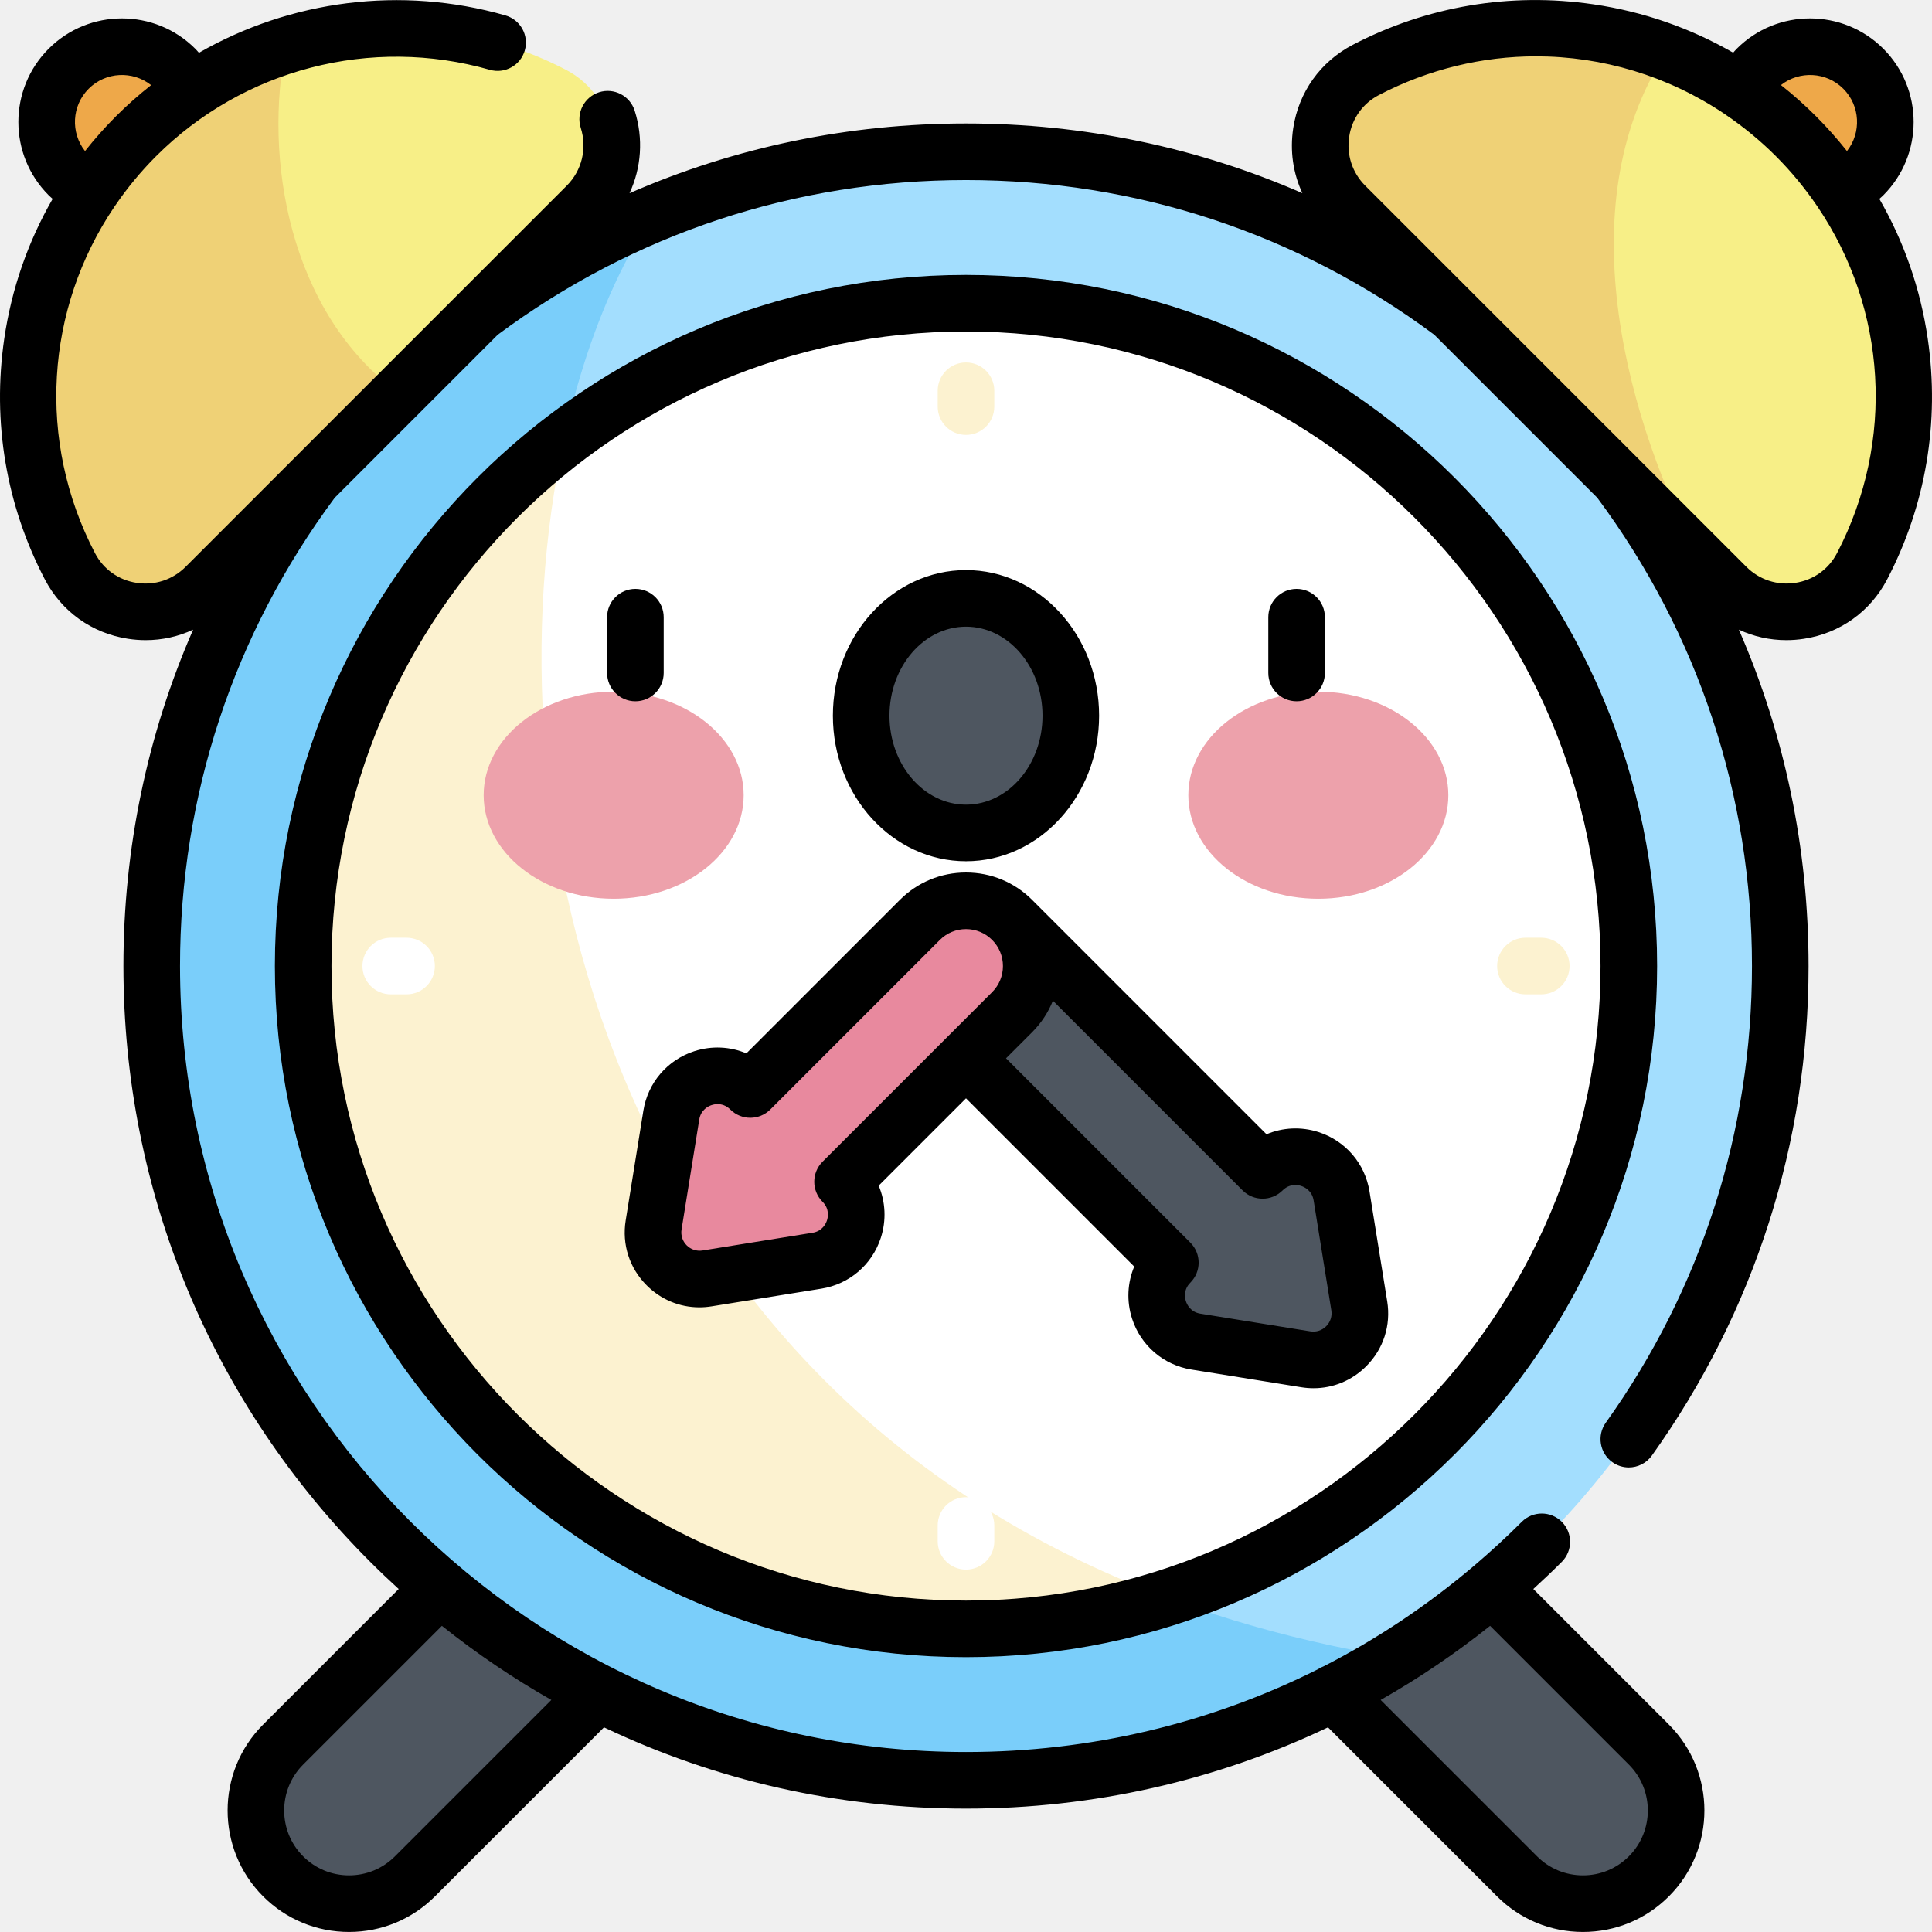
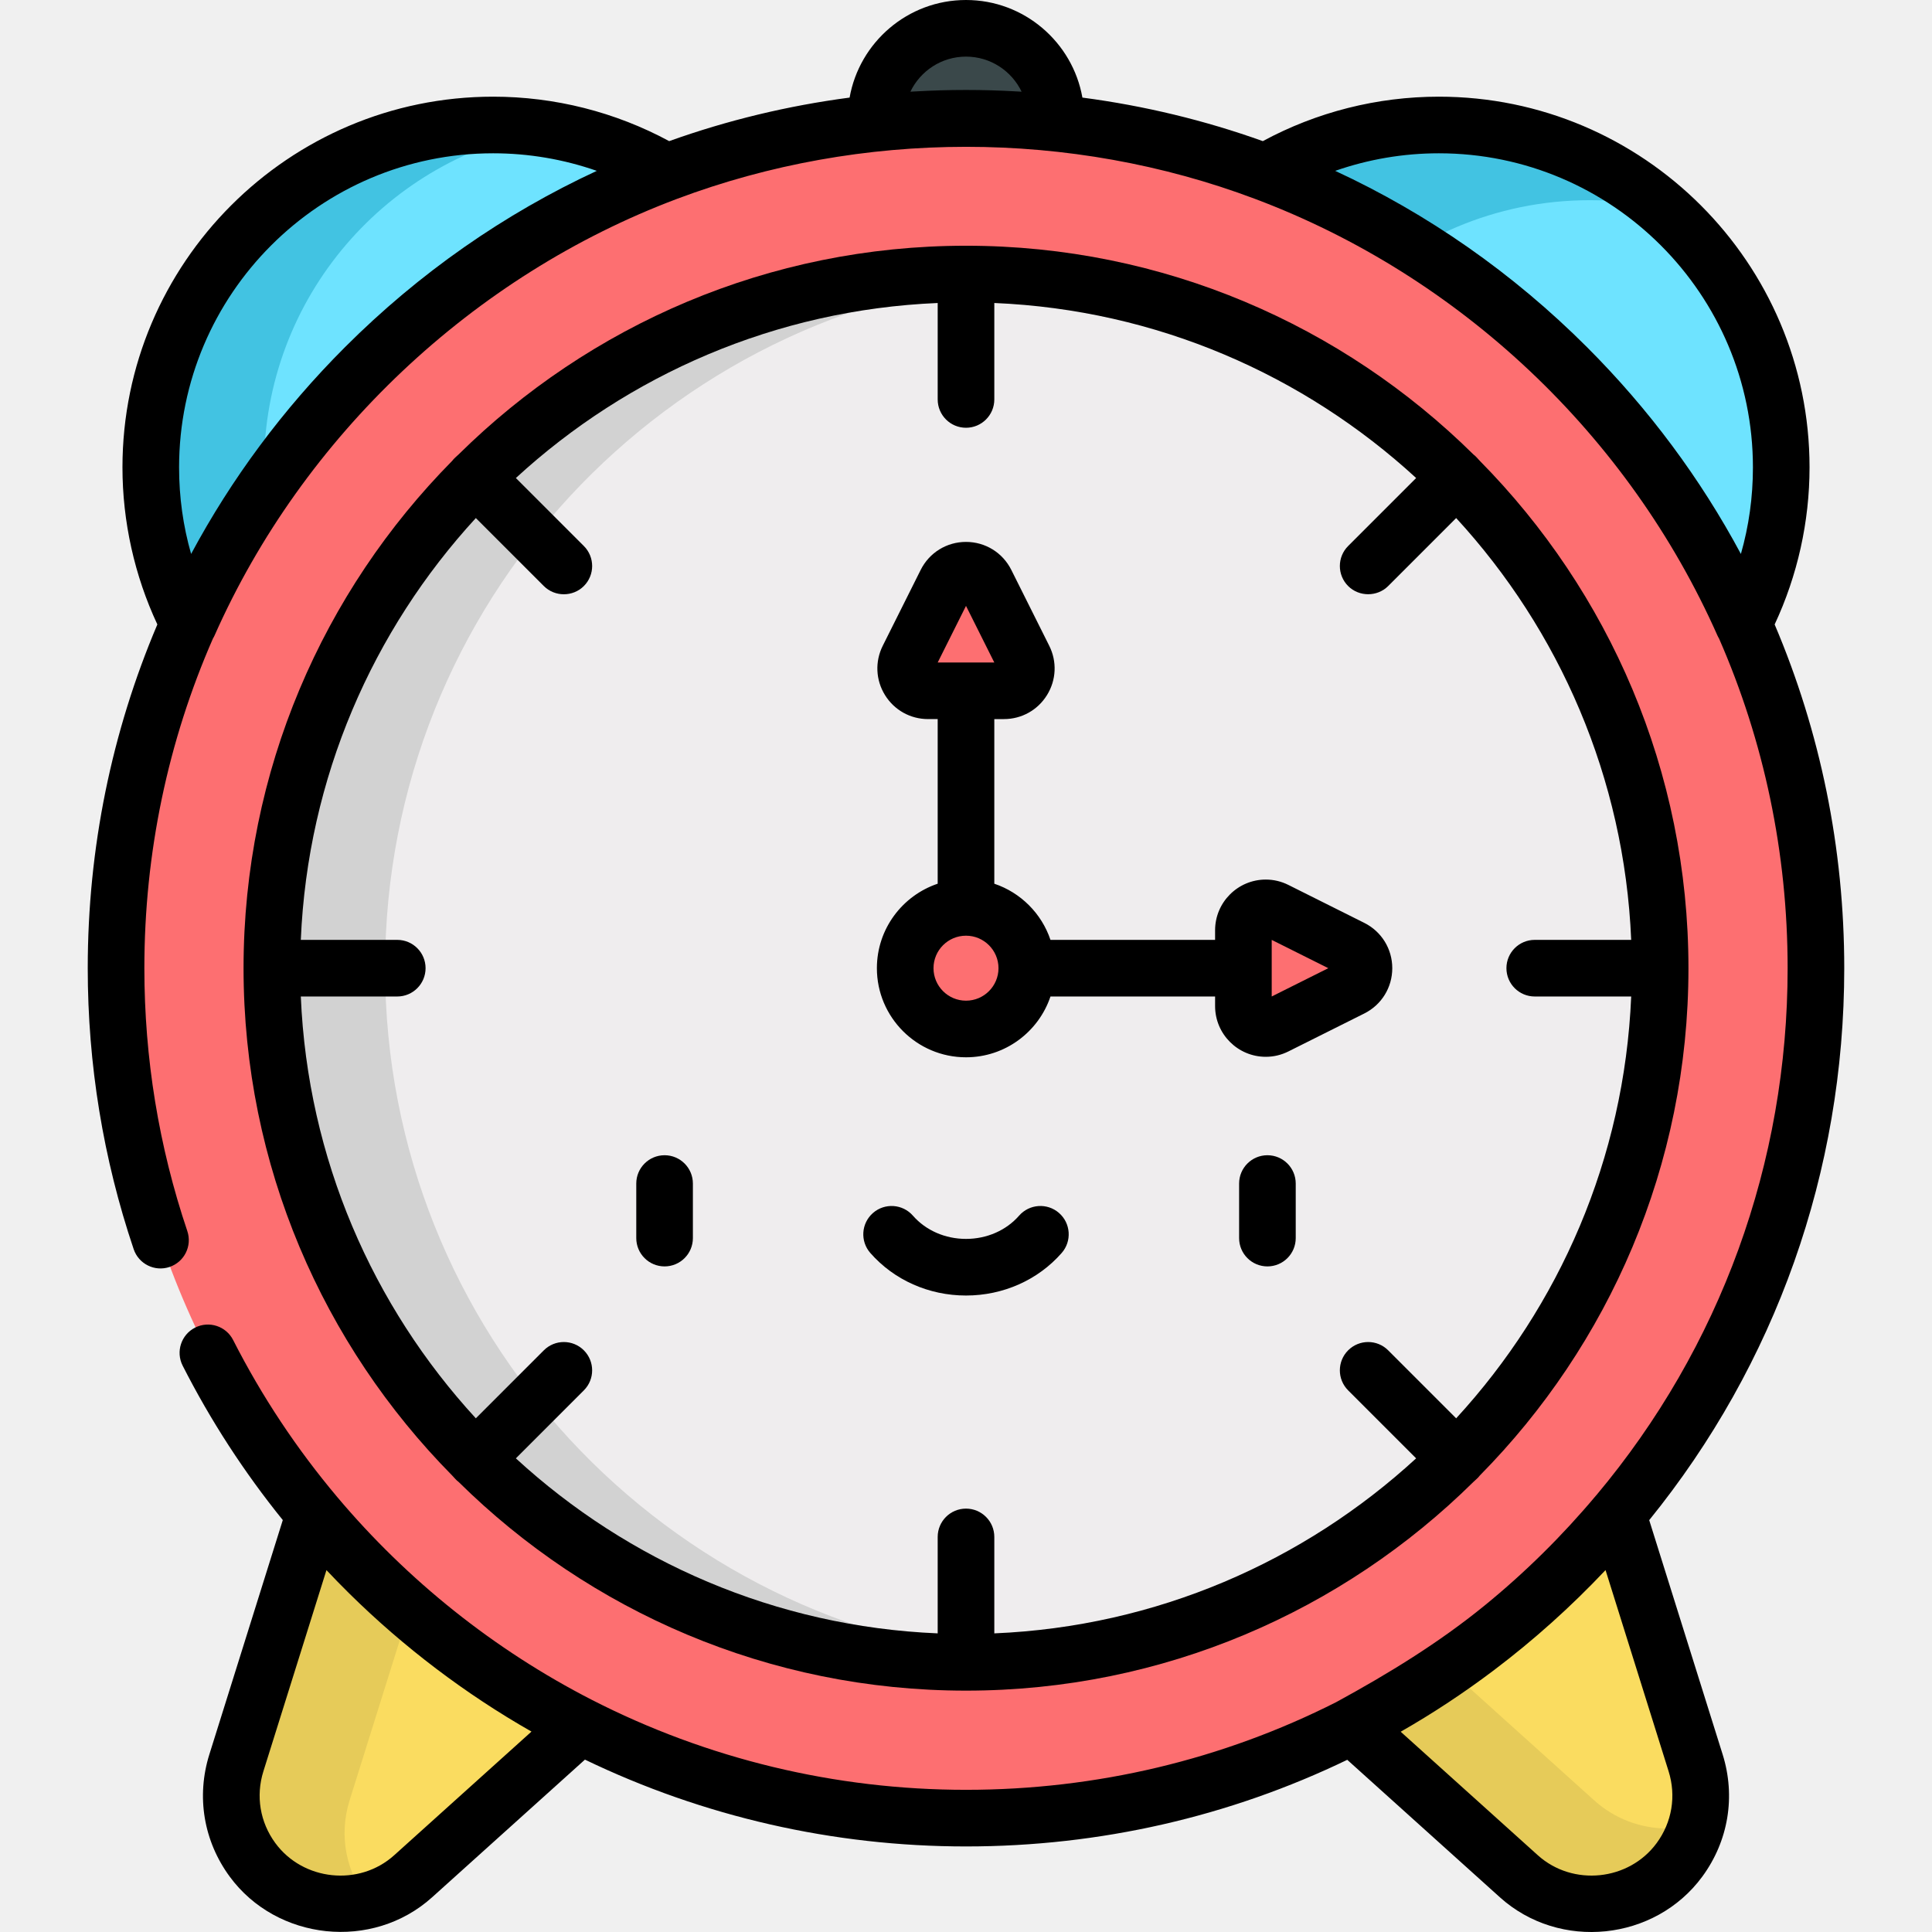
- <svg xmlns="http://www.w3.org/2000/svg" id="Capa_1" enable-background="new 0 0 512.039 512.039" height="512" viewBox="0 0 512.039 512.039" width="512">
-   <path d="m92.508 504.529c-6.322 0-12.642-2.411-17.466-7.235-9.646-9.646-9.646-25.285 0-34.931l76.142-76.141c9.645-9.647 25.285-9.646 34.931 0s9.646 25.285 0 34.931l-76.142 76.141c-4.822 4.823-11.145 7.235-17.465 7.235z" fill="#4e5660" />
-   <path d="m419.531 504.529c6.322 0 12.642-2.411 17.466-7.235 9.646-9.646 9.646-25.285 0-34.931l-76.142-76.141c-9.645-9.647-25.284-9.646-34.931 0-9.646 9.646-9.646 25.285 0 34.931l76.142 76.141c4.822 4.823 11.145 7.235 17.465 7.235z" fill="#4e5660" />
-   <circle cx="256.019" cy="256.029" fill="#a3defe" r="215.809" />
-   <path d="m369.906 439.358c-242.944-40.013-256.327-294.379-196.56-382.721-78.161 32.444-133.136 109.493-133.136 199.392 0 119.188 96.621 215.809 215.809 215.809 41.807 0 80.829-11.9 113.887-32.48z" fill="#7acefa" />
-   <ellipse cx="256.019" cy="256.029" fill="#fff" rx="175.668" ry="175.668" transform="matrix(.707 -.707 .707 .707 -106.054 256.022)" />
-   <path d="m80.352 256.029c0 97.019 78.649 175.668 175.668 175.668 18.59 0 36.502-2.897 53.319-8.249-148.692-55.623-181.353-208.128-159.829-307.11-42.032 32.097-69.158 82.722-69.158 139.691z" fill="#fcf2d0" />
-   <path d="m256.019 115.262c-4.142 0-7.5-3.358-7.5-7.5v-4.194c0-4.142 3.358-7.5 7.5-7.5 4.143 0 7.5 3.358 7.5 7.5v4.194c0 4.142-3.357 7.5-7.5 7.5z" fill="#fcf2d0" />
-   <path d="m107.752 263.529h-4.194c-4.142 0-7.5-3.358-7.5-7.5s3.358-7.5 7.5-7.5h4.194c4.142 0 7.5 3.358 7.5 7.5s-3.358 7.5-7.5 7.5z" fill="#fff" />
-   <path d="m256.019 415.991c-4.142 0-7.5-3.358-7.5-7.5v-4.194c0-4.142 3.358-7.5 7.5-7.5 4.143 0 7.5 3.358 7.5 7.5v4.194c0 4.142-3.357 7.5-7.5 7.5z" fill="#fff" />
-   <path d="m408.481 263.529h-4.194c-4.143 0-7.5-3.358-7.5-7.5s3.357-7.5 7.5-7.5h4.194c4.143 0 7.5 3.358 7.5 7.5s-3.357 7.5-7.5 7.5z" fill="#fcf2d0" />
-   <circle cx="32.318" cy="32.328" fill="#eea849" r="19.965" />
-   <path d="m54.5 155.522c-10.764 10.764-28.939 8.042-35.976-5.456-19.154-36.743-13.304-83.131 17.549-113.983 30.852-30.853 77.24-36.703 113.984-17.549 13.498 7.036 16.22 25.212 5.456 35.976z" fill="#f7ef87" />
-   <path d="m75.862 11.97c-14.557 4.546-28.259 12.581-39.79 24.113-30.852 30.852-36.702 77.24-17.548 113.984 7.036 13.499 25.212 16.22 35.976 5.456l51.26-51.26c-29.197-21.336-36.043-62.58-29.898-92.293z" fill="#efd176" />
-   <circle cx="479.721" cy="32.328" fill="#eea849" r="19.965" />
-   <path d="m457.539 155.522c10.764 10.764 28.94 8.042 35.976-5.456 19.154-36.744 13.304-83.131-17.549-113.984-30.853-30.852-77.24-36.702-113.984-17.548-13.499 7.036-16.22 25.212-5.456 35.976z" fill="#f7ef87" />
-   <path d="m441.607 13.861c-25.794-9.766-54.892-8.22-79.625 4.673-13.499 7.036-16.22 25.212-5.456 35.976l94.256 94.256c-18.899-35.64-36.064-93.817-9.175-134.905z" fill="#efd176" />
-   <path d="m360.249 346.093-4.69-29.123c-1.602-9.951-13.799-13.9-20.931-6.783l-66.384-66.384c-6.752-6.753-17.7-6.753-24.452 0-6.752 6.752-6.752 17.7 0 24.452l66.384 66.384c-7.117 7.132-3.168 19.329 6.783 20.931l29.122 4.689c8.318 1.339 15.507-5.85 14.168-14.166z" fill="#4e5660" />
-   <path d="m268.245 243.803c-6.752-6.753-17.7-6.753-24.452 0l-44.943 44.943c-7.132-7.117-19.329-3.168-20.931 6.783l-4.689 29.122c-1.339 8.316 5.851 15.506 14.167 14.167l29.123-4.689c9.951-1.602 13.9-13.799 6.783-20.931l44.944-44.944c6.751-6.751 6.751-17.698-.002-24.451z" fill="#e8899e" />
-   <ellipse cx="162.639" cy="210.756" fill="#eda1ab" rx="34.455" ry="27.439" />
-   <ellipse cx="349.4" cy="210.756" fill="#eda1ab" rx="34.455" ry="27.439" />
-   <ellipse cx="256.019" cy="189.673" fill="#4e5660" rx="27.78" ry="31.085" />
-   <path d="m256.019 72.862c-100.999 0-183.168 82.168-183.168 183.168s82.169 183.168 183.168 183.168 183.168-82.169 183.168-183.168-82.169-183.168-183.168-183.168zm0 351.335c-92.728 0-168.168-75.44-168.168-168.168s75.44-168.168 168.168-168.168c92.729 0 168.168 75.44 168.168 168.168s-75.439 168.168-168.168 168.168zm106.945-108.419c-1.189-7.396-6.356-13.424-13.481-15.734-4.633-1.501-9.513-1.245-13.819.571l-62.115-62.115c-.003-.003-.007-.006-.01-.009-4.681-4.676-10.902-7.252-17.519-7.252-6.622 0-12.848 2.579-17.529 7.261l-40.674 40.674c-4.305-1.815-9.186-2.071-13.818-.571-7.126 2.309-12.292 8.338-13.484 15.734l-4.689 29.123c-1.025 6.369 1.002 12.638 5.564 17.2 3.784 3.784 8.744 5.825 13.96 5.825 1.072 0 2.154-.086 3.24-.261l29.123-4.689c7.396-1.191 13.425-6.358 15.734-13.484 1.501-4.63 1.244-9.512-.571-13.817l23.145-23.146 44.586 44.586c-1.815 4.306-2.072 9.186-.572 13.816 2.31 7.127 8.338 12.294 15.734 13.485l29.123 4.689c1.086.175 2.167.261 3.239.261 5.216-.001 10.176-2.041 13.96-5.825 4.563-4.562 6.59-10.831 5.564-17.2zm-100.023-52.826-44.943 44.944c-2.927 2.927-2.929 7.671-.005 10.601 1.894 1.898 1.458 4.08 1.183 4.93s-1.202 2.872-3.849 3.298l-29.122 4.689c-1.557.254-3.092-.245-4.209-1.361-1.116-1.116-1.612-2.65-1.361-4.208l4.689-29.122c.426-2.647 2.449-3.574 3.298-3.849.343-.111.902-.249 1.572-.249.992 0 2.226.301 3.358 1.431 2.93 2.924 7.675 2.922 10.601-.005l44.944-44.943c1.849-1.849 4.307-2.868 6.922-2.868 2.614 0 5.071 1.018 6.919 2.865.001.001.002.002.003.003l.006.006c1.845 1.848 2.862 4.305 2.862 6.917 0 2.613-1.018 5.071-2.868 6.921zm88.542 88.541c-1.115 1.116-2.646 1.613-4.208 1.361l-29.123-4.689c-2.647-.426-3.574-2.449-3.85-3.299-.275-.85-.711-3.032 1.184-4.929 2.924-2.93 2.922-7.675-.005-10.601l-48.855-48.855 6.922-6.922c2.421-2.42 4.273-5.255 5.504-8.342l50.273 50.273c2.928 2.927 7.672 2.929 10.602.005 1.898-1.894 4.081-1.458 4.931-1.183s2.871 1.202 3.298 3.849l4.69 29.123c.25 1.559-.247 3.093-1.363 4.209zm159.432-261.71c-1.931-13.233-6.293-25.735-12.825-37.075.353-.317.716-.623 1.052-.959 10.708-10.708 10.708-28.133 0-38.841-10.71-10.71-28.133-10.709-38.842 0-.336.336-.642.699-.959 1.051-11.34-6.532-23.842-10.894-37.075-12.825-22.044-3.217-44.09.5-63.75 10.748-8.551 4.457-14.296 12.491-15.764 22.043-.925 6.017-.054 11.97 2.415 17.266-27.859-12.161-58.011-18.471-89.148-18.471-31.148 0-61.31 6.314-89.178 18.485 3.139-6.742 3.714-14.52 1.363-21.891-1.259-3.946-5.478-6.125-9.424-4.867-3.946 1.259-6.125 5.478-4.867 9.424 1.735 5.439.315 11.315-3.704 15.335l-101.013 101.013c-3.442 3.443-8.181 4.995-13.002 4.252-4.779-.734-8.795-3.603-11.02-7.871-15.507-29.748-13.118-64.754 5.099-91.743.087-.123.176-.242.256-.37 3.156-4.625 6.765-9.02 10.846-13.1 23.104-23.105 56.995-31.875 88.445-22.887 3.981 1.14 8.134-1.167 9.272-5.151 1.138-3.982-1.168-8.134-5.151-9.272-27.658-7.902-56.933-4.025-81.218 9.909-.325-.362-.639-.734-.984-1.079-10.707-10.709-28.133-10.708-38.841 0s-10.708 28.133 0 38.841c.337.336.7.642 1.052.96-6.532 11.34-10.895 23.842-12.826 37.075-3.217 22.046.5 44.09 10.749 63.751 4.457 8.551 12.492 14.296 22.043 15.764 1.573.242 3.14.361 4.693.361 4.391 0 8.661-.956 12.573-2.78-12.163 27.86-18.473 58.014-18.473 89.151 0 59.648 23.228 115.726 65.406 157.903 2.468 2.468 4.988 4.865 7.549 7.202l-35.925 35.925c-12.555 12.555-12.555 32.983 0 45.538 6.082 6.082 14.168 9.432 22.769 9.432s16.687-3.35 22.769-9.432l44.799-44.798c29.592 14.097 62.195 21.539 95.944 21.539 33.748 0 66.352-7.442 95.943-21.539l44.799 44.798c6.082 6.082 14.168 9.432 22.77 9.432 8.601 0 16.687-3.35 22.77-9.432 12.554-12.555 12.554-32.983 0-45.538l-35.927-35.926c2.561-2.337 5.081-4.734 7.549-7.202 2.929-2.929 2.929-7.678 0-10.606-2.93-2.929-7.678-2.929-10.607 0-4.03 4.031-8.204 7.865-12.496 11.52-.139.108-.273.223-.406.342-12.263 10.39-25.543 19.237-39.606 26.438-.551.205-1.084.473-1.585.811-28.577 14.323-60.307 21.901-93.203 21.901-114.862 0-208.309-93.447-208.309-208.309 0-45.115 14.178-88.018 41.001-124.111l43.196-43.196c36.091-26.823 78.995-41.002 124.11-41.002 45.117 0 88.021 14.179 124.113 41.003l43.196 43.196c26.821 36.092 40.999 78.995 40.999 124.11 0 43.729-13.396 85.578-38.741 121.023-2.409 3.369-1.631 8.054 1.738 10.463 1.322.945 2.846 1.4 4.356 1.4 2.338 0 4.643-1.091 6.107-3.138 27.176-38.005 41.54-82.871 41.54-129.748 0-31.138-6.31-61.291-18.473-89.151 3.912 1.824 8.182 2.78 12.574 2.78 1.553 0 3.121-.119 4.692-.361 9.553-1.467 17.587-7.213 22.045-15.764 10.25-19.66 13.967-41.705 10.75-63.75zm-487.411-66.269c4.514-4.514 11.655-4.829 16.544-.957-3.227 2.542-6.332 5.276-9.278 8.222s-5.691 6.038-8.238 9.257c-3.855-4.888-3.536-12.014.972-16.522zm371.419 407.383 36.771 36.77c6.706 6.706 6.706 17.618.001 24.324-3.25 3.249-7.569 5.039-12.163 5.039-4.595 0-8.914-1.789-12.162-5.038l-41.453-41.453c10.113-5.736 19.804-12.304 29.006-19.642zm-277.808 0c9.202 7.339 18.893 13.906 29.008 19.642l-41.453 41.453c-3.249 3.249-7.568 5.038-12.163 5.038-4.594 0-8.914-1.789-12.163-5.038-6.706-6.707-6.706-17.618 0-24.325zm371.419-407.383c4.508 4.508 4.827 11.633.973 16.522-2.547-3.219-5.291-6.311-8.237-9.256-2.946-2.946-6.038-5.691-9.257-8.238 4.887-3.854 12.014-3.536 16.521.972zm-1.669 123.085c-2.226 4.269-6.242 7.138-11.022 7.872-4.814.74-9.558-.809-13.001-4.252l-101.012-101.012c-3.443-3.443-4.993-8.182-4.252-13.002.734-4.779 3.603-8.795 7.871-11.02 13.233-6.898 27.507-10.257 41.653-10.257 17.559 0 34.916 5.181 49.844 15.186.16.123.327.239.5.35 4.668 3.174 9.102 6.807 13.217 10.922 4.08 4.08 7.689 8.473 10.844 13.098.082.132.174.254.263.379 18.214 26.988 20.601 61.991 5.095 91.736zm-230.846 81.66c19.453 0 35.279-17.31 35.279-38.585 0-21.276-15.826-38.585-35.279-38.585s-35.28 17.31-35.28 38.585c.001 21.275 15.827 38.585 35.28 38.585zm0-62.171c11.182 0 20.279 10.581 20.279 23.585 0 13.005-9.098 23.585-20.279 23.585-11.182 0-20.28-10.581-20.28-23.585.001-13.004 9.098-23.585 20.28-23.585zm87.62 19.769c4.143 0 7.5-3.358 7.5-7.5v-14.789c0-4.142-3.357-7.5-7.5-7.5s-7.5 3.358-7.5 7.5v14.789c0 4.142 3.358 7.5 7.5 7.5zm-167.74-7.5v-14.789c0-4.142-3.358-7.5-7.5-7.5s-7.5 3.358-7.5 7.5v14.789c0 4.142 3.358 7.5 7.5 7.5s7.5-3.358 7.5-7.5z" />
+ <svg xmlns="http://www.w3.org/2000/svg" version="1.1" id="Layer_1" x="0px" y="0px" viewBox="0 0 511.848 511.848" style="enable-background:new 0 0 511.848 511.848;" xml:space="preserve" width="512" height="512">
+   <g>
+     <g>
+       <path style="fill:#FADC60;" d="M449.223,466.957l-20.669-65.946l-38.061,6.094l-32.374,50.025l44.281,39.883    c5.297,4.771,12.173,7.411,19.302,7.411C441.169,504.424,455.045,485.534,449.223,466.957z" />
+       <path style="fill:#E6CB59;" d="M441.702,484.424c-7.129,0-14.005-2.64-19.302-7.411l-44.281-39.883l20.246-31.286l-7.873,1.261    l-32.374,50.025l44.281,39.883c5.297,4.771,12.173,7.411,19.302,7.411c13.581,0,24.43-9.197,27.779-21.063    C447.021,484.044,444.419,484.424,441.702,484.424z" />
+       <path style="fill:#FADC60;" d="M62.625,466.957l20.669-65.946l38.061,6.094l32.374,50.025l-44.281,39.883    c-5.297,4.771-12.173,7.411-19.302,7.411C70.679,504.424,56.803,485.534,62.625,466.957z" />
+       <path style="fill:#E6CB59;" d="M92.625,476.957l20.669-65.946l11.812,1.891l-3.752-5.797l-38.06-6.094l-20.669,65.946    c-5.822,18.576,8.053,37.467,27.521,37.467c2.511,0,4.989-0.334,7.379-0.967C91.899,496.331,89.601,486.605,92.625,476.957z" />
+       <circle style="fill:#3A484A;" cx="255.924" cy="31.251" r="23.826" />
+       <circle style="fill:#6EE3FF;" cx="130.651" cy="123.744" r="90.707" />
+       <path style="fill:#42C3E2;" d="M69.944,123.744c0-44.986,32.75-82.316,75.707-89.466c-4.88-0.812-9.889-1.242-15-1.242    c-50.096,0-90.707,40.611-90.707,90.708s40.611,90.708,90.707,90.708c5.111,0,10.12-0.43,15-1.242    C102.694,206.06,69.944,168.73,69.944,123.744z" />
+       <circle style="fill:#6EE3FF;" cx="381.197" cy="123.744" r="90.707" />
+       <path style="fill:#42C3E2;" d="M330.489,143.744c0-50.096,40.611-90.708,90.707-90.708c6.622,0,13.077,0.716,19.296,2.064    c-15.901-13.748-36.627-22.064-59.296-22.064c-50.096,0-90.707,40.611-90.707,90.708c0,43.474,30.586,79.798,71.412,88.644    C342.663,195.755,330.489,171.171,330.489,143.744z" />
+       <circle style="fill:#FD6F71;" cx="255.924" cy="256.428" r="225.177" />
+       <circle style="fill:none;stroke:#000000;stroke-width:15;stroke-linecap:round;stroke-linejoin:round;stroke-miterlimit:10;" cx="255.924" cy="256.428" r="16.108" />
+       <circle style="fill:#EFEDEE;" cx="255.924" cy="256.428" r="183.9" />
+       <path style="fill:#D2D2D2;" d="M102.024,256.428c0-96.514,74.352-175.655,168.9-183.289c-4.948-0.399-9.949-0.612-15-0.612    c-101.565,0-183.9,82.335-183.9,183.9c0,101.565,82.335,183.9,183.9,183.9c5.051,0,10.052-0.212,15-0.612    C176.376,432.082,102.024,352.942,102.024,256.428z" />
+       <path style="fill:#FD6F71;" d="M271.269,174.361l-10.046-20.092c-2.183-4.366-8.414-4.366-10.598,0l-10.046,20.092    c-1.97,3.939,0.895,8.574,5.299,8.574h20.092C270.374,182.935,273.238,178.3,271.269,174.361z" />
+       <path style="fill:#FD6F71;" d="M337.991,271.772l20.092-10.046c4.366-2.183,4.366-8.414,0-10.598l-20.092-10.046    c-3.939-1.969-8.574,0.895-8.574,5.299v20.092C329.417,270.878,334.052,273.742,337.991,271.772z" />
+       <circle style="fill:#FD6F71;" cx="255.924" cy="256.428" r="16.108" />
+     </g>
+     <g>
+       <path d="M121.501,392.613c34.588,34.164,82.082,55.29,134.423,55.29c52.341,0,99.835-21.126,134.423-55.289    c0.583-0.576,1.202-1.016,1.687-1.687c34.164-34.588,55.29-82.083,55.29-134.423c0-52.341-21.126-99.835-55.29-134.424    c-0.58-0.587-1.007-1.195-1.687-1.687c-34.588-34.164-82.082-55.29-134.423-55.29c-52.341,0-99.835,21.126-134.424,55.291    c-0.586,0.578-1.194,1.006-1.686,1.686c-34.164,34.588-55.29,82.083-55.29,134.424s21.126,99.835,55.29,134.424    C120.394,391.514,120.822,392.122,121.501,392.613z M79.695,264.003h25.552c4.142,0,7.5-3.358,7.5-7.5s-3.358-7.5-7.5-7.5H79.695    c1.808-42.991,19.07-82.05,46.369-111.754c0,0,18.012,18.012,18.013,18.013c2.909,2.908,7.703,2.902,10.606,0    c2.929-2.929,2.929-7.678,0-10.606l-18.012-18.013c29.704-27.299,68.763-44.561,111.754-46.369v25.553c0,4.142,3.358,7.5,7.5,7.5    c4.142,0,7.5-3.358,7.5-7.5V80.273c42.991,1.808,82.05,19.07,111.754,46.369l-18.012,18.012c-2.929,2.929-2.929,7.678,0,10.607    c2.893,2.893,7.713,2.893,10.606,0l18.012-18.012c27.3,29.704,44.562,68.763,46.369,111.754h-25.553c-4.142,0-7.5,3.358-7.5,7.5    s3.358,7.5,7.5,7.5h25.553c-1.808,42.991-19.07,82.05-46.369,111.754l-18.013-18.013c-2.929-2.929-7.678-2.929-10.606,0    c-2.929,2.929-2.929,7.678,0,10.607l18.012,18.012c-29.704,27.3-68.763,44.562-111.754,46.369v-25.552c0-4.142-3.358-7.5-7.5-7.5    c-4.142,0-7.5,3.358-7.5,7.5v25.552c-42.991-1.808-82.05-19.069-111.754-46.369l18.012-18.012c2.929-2.929,2.929-7.678,0-10.607    c-2.929-2.929-7.678-2.929-10.606,0l-18.012,18.012C98.764,346.054,81.502,306.995,79.695,264.003z" />
+       <path d="M232.316,256.503c0,13.018,10.59,23.608,23.608,23.608c10.396,0,19.238-6.757,22.38-16.108h43.613v2.546    c0,7.406,6.023,13.432,13.426,13.432c0,0,0,0,0,0c2.091,0,4.11-0.479,6.001-1.425l20.092-10.046    c4.578-2.289,7.421-6.889,7.421-12.007s-2.843-9.719-7.421-12.007l-20.092-10.046c-1.891-0.945-3.91-1.425-6.001-1.425    c-7.403,0-13.427,6.025-13.427,13.432v2.546h-43.613c-2.35-6.993-7.887-12.53-14.88-14.88V190.51h2.546    c4.687,0,8.955-2.38,11.419-6.366s2.684-8.869,0.588-13.062l-10.046-20.092c-2.289-4.577-6.89-7.421-12.007-7.421    c-5.117,0-9.718,2.843-12.007,7.421l-10.046,20.092c-2.096,4.192-1.875,9.075,0.588,13.061s6.732,6.366,11.419,6.366h2.546v43.613    C239.073,237.266,232.316,246.107,232.316,256.503z M336.917,249.007l14.993,7.497L336.917,264V249.007z M255.924,160.518    l7.497,14.993h-14.993L255.924,160.518z M255.924,265.111c-4.747,0-8.608-3.862-8.608-8.608c0-4.747,3.861-8.608,8.608-8.608    c4.747,0,8.608,3.862,8.608,8.608C264.532,261.25,260.671,265.111,255.924,265.111z" />
+       <path d="M176.068,335.511c4.142,0,7.5-3.358,7.5-7.5v-14.453c0-4.142-3.358-7.5-7.5-7.5s-7.5,3.358-7.5,7.5v14.453    C168.568,332.153,171.926,335.511,176.068,335.511z" />
+       <path d="M335.78,306.058c-4.142,0-7.5,3.358-7.5,7.5v14.453c0,4.142,3.358,7.5,7.5,7.5s7.5-3.358,7.5-7.5v-14.453    C343.28,309.416,339.923,306.058,335.78,306.058z" />
+       <path d="M255.924,343.225c9.846,0,19.088-4.113,25.357-11.284c2.726-3.119,2.408-7.857-0.711-10.583    c-3.119-2.726-7.857-2.408-10.583,0.711c-3.42,3.912-8.546,6.156-14.063,6.156c-5.517,0-10.643-2.244-14.063-6.156    c-2.727-3.118-7.464-3.437-10.583-0.71s-3.437,7.464-0.711,10.583C236.837,339.112,246.078,343.225,255.924,343.225z" />
+       <path d="M470.16,165.438c6.052-12.942,9.245-27.249,9.245-41.618c0-54.152-44.056-98.208-98.208-98.208    c-16.322,0-32.364,4.065-46.637,11.776c-15.384-5.509-31.39-9.374-47.797-11.533C284.166,11.183,271.331,0,255.924,0    c-15.406,0-28.242,11.183-30.838,25.855c-16.407,2.159-32.413,6.023-47.797,11.533c-14.273-7.711-30.315-11.776-46.637-11.776    c-54.152,0-98.208,44.056-98.208,98.208c0,14.369,3.193,28.675,9.245,41.618c-12.085,28.42-18.442,59.252-18.442,91.066    c0,25.474,4.094,50.521,12.169,74.446c1.324,3.925,5.583,6.032,9.504,4.708c3.924-1.325,6.032-5.58,4.708-9.505    c-7.553-22.376-11.382-45.81-11.382-69.649c0-30.564,6.266-60.164,18.173-87.342c0.151-0.254,0.297-0.513,0.419-0.788    c23.41-52.802,68.443-95.357,122.513-115.684c48.885-18.377,104.267-18.405,153.143,0c54.316,20.417,98.97,62.582,122.513,115.684    c0.122,0.274,0.267,0.533,0.418,0.787c11.908,27.179,18.174,56.778,18.174,87.343c0,51.621-17.861,100.489-50.636,139.577    c-0.057,0.064-0.119,0.124-0.174,0.19c-8.88,10.59-18.757,20.354-29.472,29.084c-12.191,9.931-25.52,18.072-39.301,25.589    c-30.043,15.195-63.45,23.237-98.094,23.237c-34.695,0-68.632-8.209-99.19-23.87c-25.741-13.201-48.756-31.57-67.384-53.699    c-10.707-12.719-19.986-26.656-27.582-41.595c-1.877-3.692-6.393-5.163-10.085-3.286c-3.692,1.877-5.164,6.393-3.286,10.085    c7.415,14.582,16.321,28.279,26.526,40.9L55.468,464.79c-3.497,11.157-1.532,22.96,5.389,32.383    c12.476,16.986,37.82,19.71,53.61,5.489l40.504-36.481c31.333,15.101,65.78,23,100.953,23c35.561,0,69.899-7.938,101.008-22.95    c0,0,40.436,36.421,40.448,36.432c15.782,14.215,41.066,11.589,53.61-5.489c6.922-9.423,8.886-21.226,5.389-32.383l-19.451-62.06    c33.472-41.274,51.672-92.349,51.672-146.227C488.601,224.69,482.245,193.858,470.16,165.438z M381.197,40.612    c45.881,0,83.208,37.327,83.208,83.208c0,7.88-1.07,15.55-3.188,22.938c-10.676-19.909-24.34-38.357-40.765-54.782    c-19.659-19.659-42.222-35.353-66.714-46.711C362.516,42.201,371.801,40.612,381.197,40.612z M241.192,24.292    c2.633-5.491,8.247-9.292,14.732-9.292c6.485,0,12.1,3.801,14.732,9.292c-0.425-0.027-0.85-0.046-1.275-0.07    c-8.964-0.516-17.947-0.519-26.911,0C242.044,24.247,241.619,24.266,241.192,24.292z M47.444,123.82    c0-45.881,37.327-83.208,83.208-83.208c9.396,0,18.681,1.588,27.459,4.653c-24.492,11.358-47.055,27.052-66.714,46.711    c-16.424,16.424-30.088,34.873-40.764,54.781C48.514,139.37,47.444,131.7,47.444,123.82z M140.805,458.752    c0,0-36.353,32.743-36.377,32.764c-9.263,8.343-24.122,6.795-31.482-3.223c-4.064-5.534-5.218-12.465-3.165-19.017l16.707-53.305    c1.977,2.1,3.99,4.165,6.044,6.19C106.931,436.362,123.23,448.741,140.805,458.752z M425.358,415.965l16.709,53.311    c2.053,6.552,0.9,13.483-3.164,19.016c-7.368,10.031-22.233,11.555-31.482,3.224l-36.334-32.726    c8.566-4.895,16.839-10.36,24.782-16.365c10.489-7.93,20.319-16.75,29.347-26.311C425.262,416.064,425.31,416.016,425.358,415.965    z" />
+     </g>
+   </g>
</svg>
